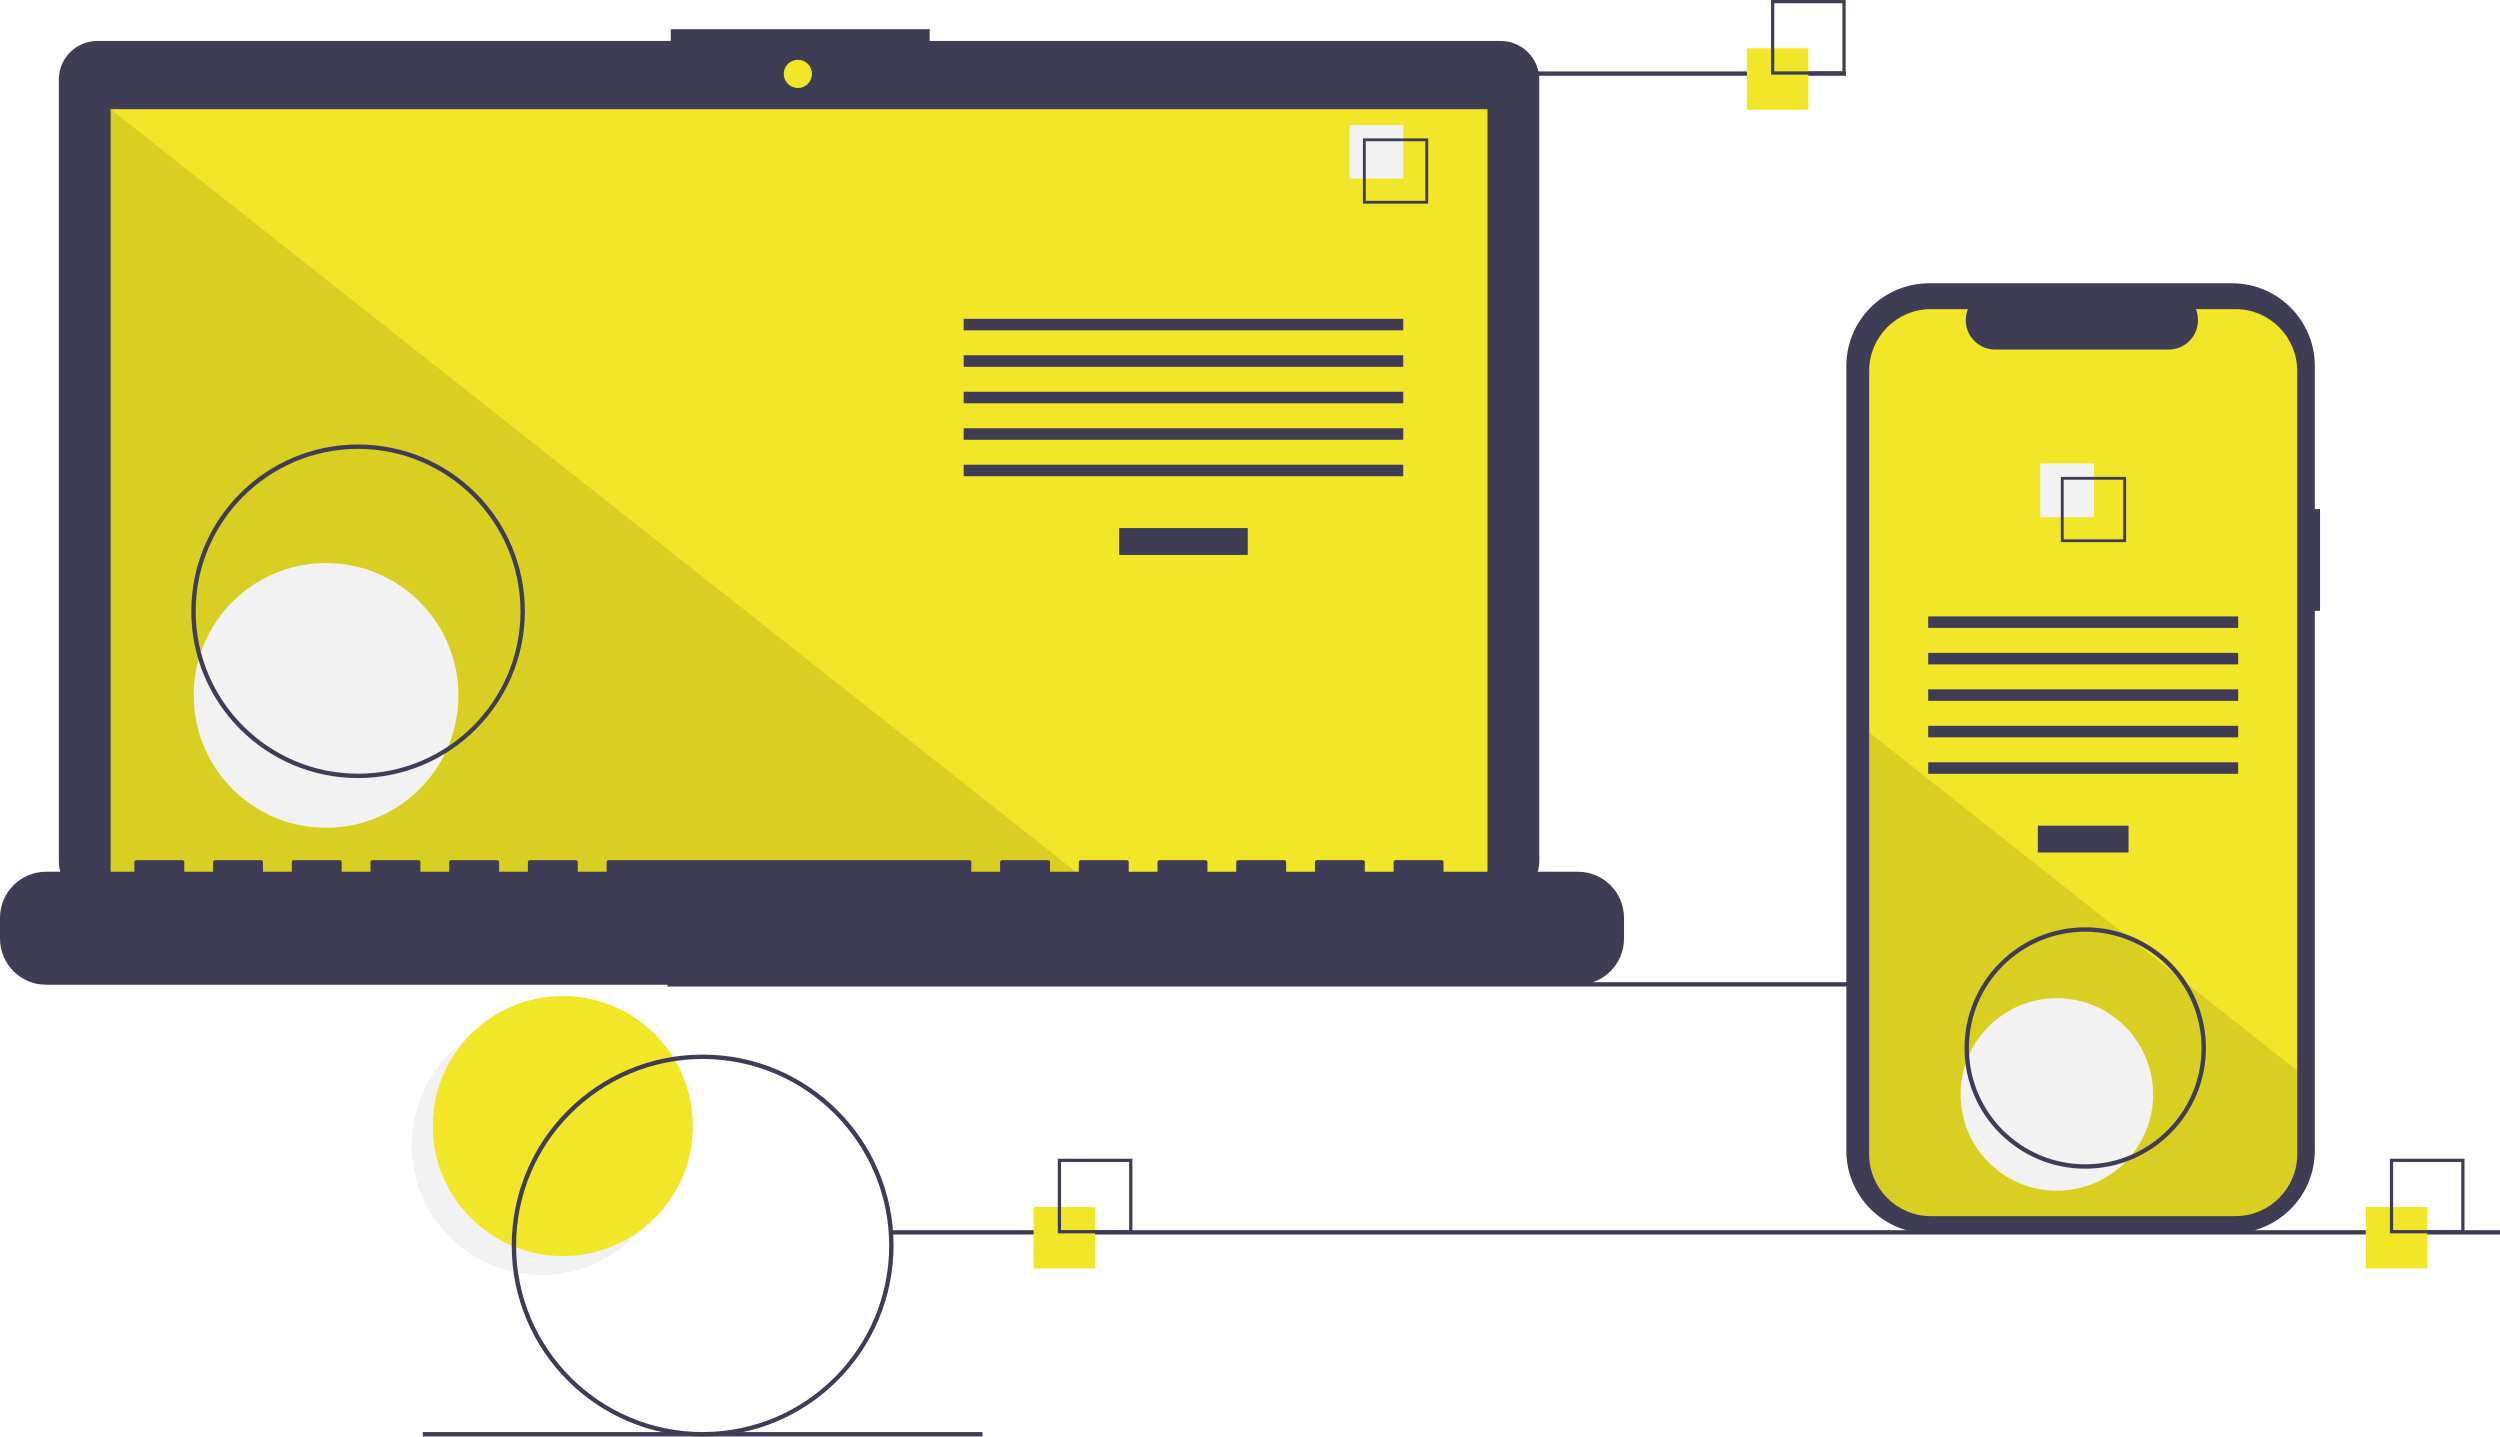
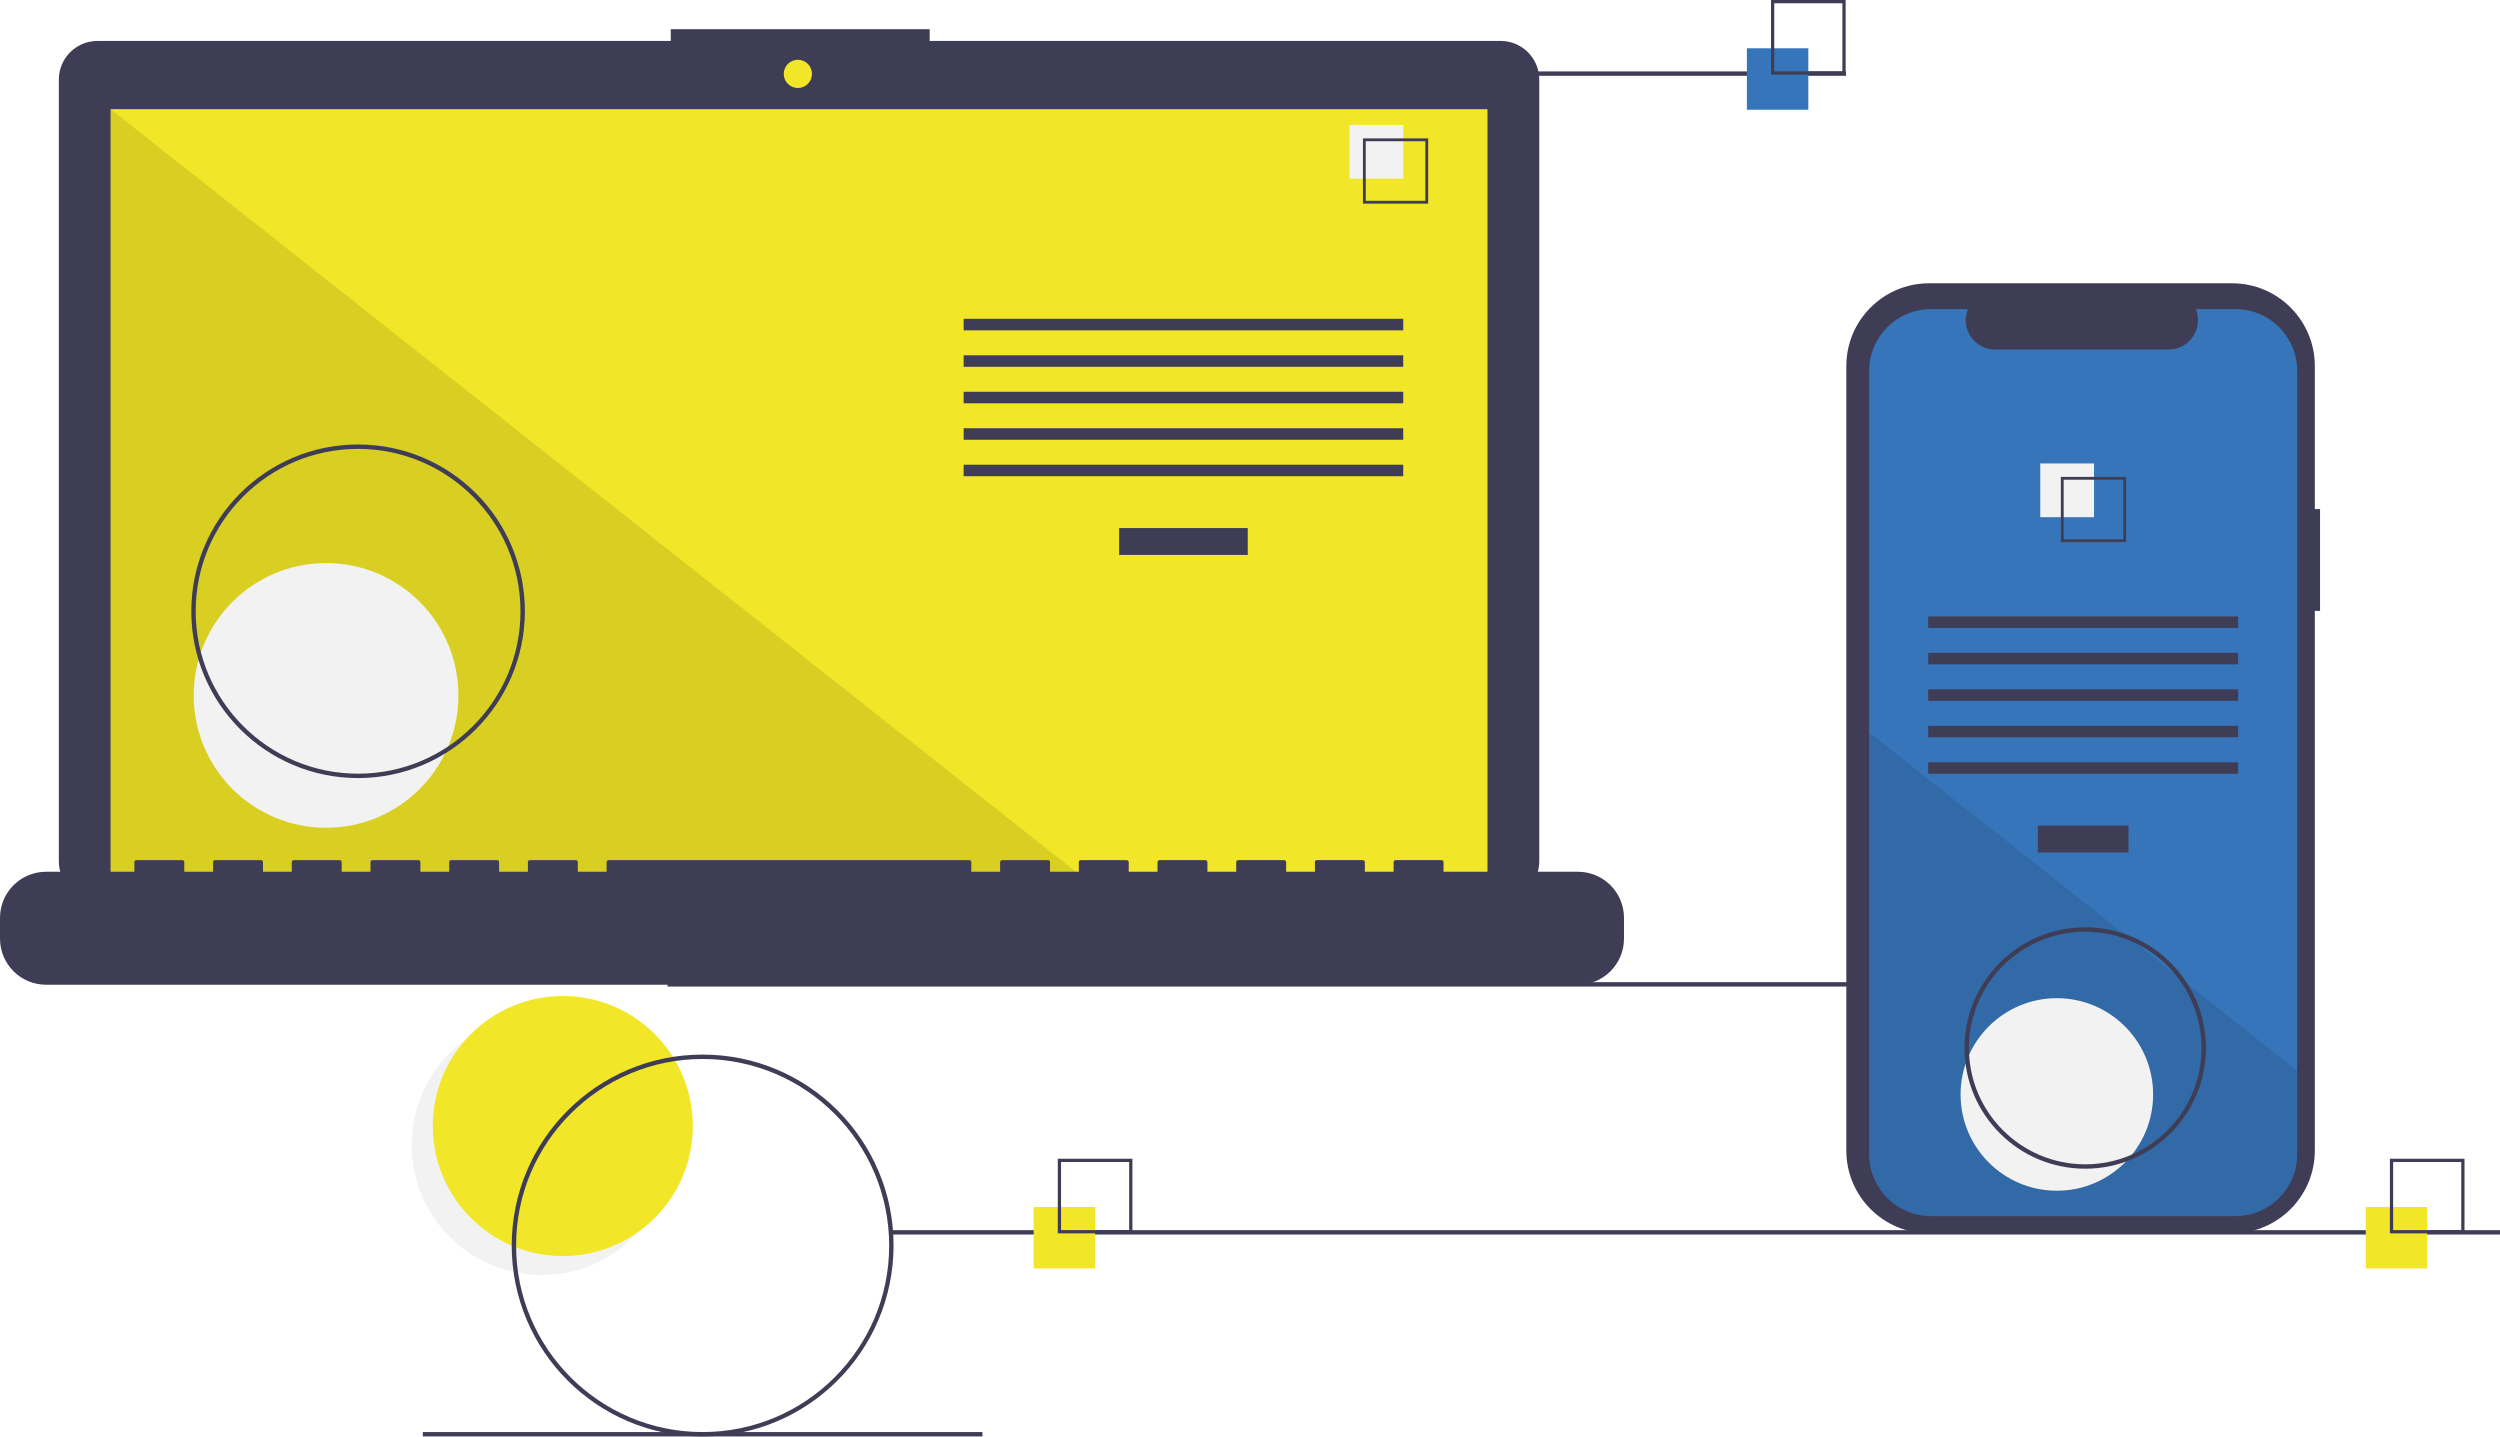
<svg xmlns="http://www.w3.org/2000/svg" data-name="Layer 1" width="1139.171" height="654.543" viewBox="0 0 1139.171 654.543">
  <circle cx="246.827" cy="521.765" r="59.243" fill="#f2f2f2" />
  <circle cx="256.46" cy="513.095" r="59.243" fill="#f1e627" />
  <rect x="304.171" y="447.543" width="733" height="2" fill="#3f3d56" />
  <path d="M714.207,141.381H454.038v-5.362h-117.971v5.362H74.825a17.599,17.599,0,0,0-17.599,17.599V515.231a17.599,17.599,0,0,0,17.599,17.599H714.207a17.599,17.599,0,0,0,17.599-17.599V158.979A17.599,17.599,0,0,0,714.207,141.381Z" transform="translate(-30.41456 -122.7284)" fill="#3f3d56" />
  <rect x="50.406" y="49.754" width="627.391" height="353.913" fill="#f1e627" />
  <circle cx="363.565" cy="33.667" r="6.435" fill="#f1e627" />
  <polygon points="498.374 403.667 50.406 403.667 50.406 49.754 498.374 403.667" opacity="0.1" />
  <circle cx="148.574" cy="316.876" r="60.307" fill="#f2f2f2" />
  <rect x="509.953" y="240.622" width="58.605" height="12.246" fill="#3f3d56" />
  <rect x="439.102" y="145.279" width="200.307" height="5.248" fill="#3f3d56" />
  <rect x="439.102" y="161.898" width="200.307" height="5.248" fill="#3f3d56" />
  <rect x="439.102" y="178.518" width="200.307" height="5.248" fill="#3f3d56" />
  <rect x="439.102" y="195.137" width="200.307" height="5.248" fill="#3f3d56" />
  <rect x="439.102" y="211.756" width="200.307" height="5.248" fill="#3f3d56" />
  <rect x="614.917" y="56.934" width="24.492" height="24.492" fill="#f2f2f2" />
  <path d="M681.195,215.525h-29.74v-29.74h29.74Zm-28.447-1.293h27.154V187.078H652.748Z" transform="translate(-30.41456 -122.7284)" fill="#3f3d56" />
  <path d="M749.422,519.96H688.192v-4.412a.875.875,0,0,0-.875-.875h-20.993a.875.875,0,0,0-.875.875v4.412H652.329v-4.412a.875.875,0,0,0-.875-.875H630.462a.875.875,0,0,0-.875.875v4.412H616.467v-4.412a.875.875,0,0,0-.875-.875H594.599a.875.875,0,0,0-.875.875v4.412H580.604v-4.412a.875.875,0,0,0-.875-.875H558.736a.875.875,0,0,0-.875.875v4.412H544.741v-4.412a.875.875,0,0,0-.875-.875H522.873a.875.875,0,0,0-.875.875v4.412H508.878v-4.412a.875.875,0,0,0-.875-.875h-20.993a.875.875,0,0,0-.875.875v4.412H473.015v-4.412a.875.875,0,0,0-.875-.875H307.696a.875.875,0,0,0-.875.875v4.412H293.701v-4.412a.875.875,0,0,0-.875-.875H271.833a.875.875,0,0,0-.875.875v4.412H257.838v-4.412a.875.875,0,0,0-.875-.875h-20.993a.875.875,0,0,0-.875.875v4.412H221.975v-4.412a.875.875,0,0,0-.875-.875H200.107a.875.875,0,0,0-.875.875v4.412H186.112v-4.412a.875.875,0,0,0-.875-.875H164.244a.875.875,0,0,0-.875.875v4.412H150.249v-4.412a.875.875,0,0,0-.875-.875H128.381a.875.875,0,0,0-.875.875v4.412H114.386v-4.412a.875.875,0,0,0-.875-.875H92.519a.875.875,0,0,0-.875.875v4.412H51.407a20.993,20.993,0,0,0-20.993,20.993v9.492A20.993,20.993,0,0,0,51.407,571.438H749.422a20.993,20.993,0,0,0,20.993-20.993v-9.492A20.993,20.993,0,0,0,749.422,519.96Z" transform="translate(-30.41456 -122.7284)" fill="#3f3d56" />
  <path d="M193.586,477.272a76,76,0,1,1,76-76A76.086,76.086,0,0,1,193.586,477.272Zm0-150a74,74,0,1,0,74,74A74.084,74.084,0,0,0,193.586,327.272Z" transform="translate(-30.41456 -122.7284)" fill="#3f3d56" />
  <rect x="586.171" y="32.543" width="255" height="2" fill="#3f3d56" />
  <rect x="406.171" y="560.543" width="733" height="2" fill="#3f3d56" />
  <rect x="192.672" y="652.543" width="255" height="2" fill="#3f3d56" />
  <rect x="471" y="550" width="28" height="28" fill="#f1e627" />
  <path d="M546.415,684.728h-34v-34h34Zm-32.522-1.478H544.936V652.207H513.893Z" transform="translate(-30.41456 -122.7284)" fill="#3f3d56" />
-   <rect x="796" y="22" width="28" height="28" fill="#f1e627" />
+   <rect x="796" y="22" width="28" height="28" fill="#3775ba" />
  <path d="M871.415,156.728h-34v-34h34Zm-32.522-1.478H869.936V124.207H838.893Z" transform="translate(-30.41456 -122.7284)" fill="#3f3d56" />
  <rect x="1078" y="550" width="28" height="28" fill="#f1e627" />
  <path d="M1153.415,684.728h-34v-34h34Zm-32.522-1.478h31.043V652.207h-31.043Z" transform="translate(-30.41456 -122.7284)" fill="#3f3d56" />
  <path d="M1087.586,354.687h-2.379V289.525a37.714,37.714,0,0,0-37.714-37.714H909.44A37.714,37.714,0,0,0,871.726,289.525V647.006A37.714,37.714,0,0,0,909.44,684.72h138.053a37.714,37.714,0,0,0,37.714-37.714V401.07h2.379Z" transform="translate(-30.41456 -122.7284)" fill="#3f3d56" />
-   <path d="M1077.176,291.742v356.96a28.165,28.165,0,0,1-28.16,28.17H910.296a28.165,28.165,0,0,1-28.16-28.17v-356.96a28.163,28.163,0,0,1,28.16-28.16h16.83a13.379,13.379,0,0,0,12.39,18.43h79.09a13.379,13.379,0,0,0,12.39-18.43h18.02A28.163,28.163,0,0,1,1077.176,291.742Z" transform="translate(-30.41456 -122.7284)" fill="#f1e627" />
+   <path d="M1077.176,291.742v356.96a28.165,28.165,0,0,1-28.16,28.17H910.296a28.165,28.165,0,0,1-28.16-28.17v-356.96a28.163,28.163,0,0,1,28.16-28.16h16.83a13.379,13.379,0,0,0,12.39,18.43h79.09a13.379,13.379,0,0,0,12.39-18.43h18.02A28.163,28.163,0,0,1,1077.176,291.742Z" transform="translate(-30.41456 -122.7284)" fill="#3775ba" />
  <rect x="928.58" y="376.218" width="41.324" height="12.246" fill="#3f3d56" />
  <rect x="878.621" y="280.875" width="141.24" height="5.248" fill="#3f3d56" />
  <rect x="878.621" y="297.494" width="141.24" height="5.248" fill="#3f3d56" />
  <rect x="878.621" y="314.114" width="141.24" height="5.248" fill="#3f3d56" />
  <rect x="878.621" y="330.733" width="141.24" height="5.248" fill="#3f3d56" />
  <rect x="878.621" y="347.352" width="141.24" height="5.248" fill="#3f3d56" />
  <rect x="929.684" y="211.179" width="24.492" height="24.492" fill="#f2f2f2" />
  <path d="M969.474,340.032v29.74h29.74v-29.74Zm28.45,28.45h-27.16v-27.16h27.16Z" transform="translate(-30.41456 -122.7284)" fill="#3f3d56" />
  <path d="M1077.176,610.582v38.12a28.165,28.165,0,0,1-28.16,28.17H910.296a28.165,28.165,0,0,1-28.16-28.17v-192.21l116.87,92.33,2,1.58,21.74,17.17,2.03,1.61Z" transform="translate(-30.41456 -122.7284)" opacity="0.1" />
  <circle cx="937.241" cy="498.707" r="43.868" fill="#f2f2f2" />
  <path d="M350.586,777.272a87,87,0,1,1,87-87A87.099,87.099,0,0,1,350.586,777.272Zm0-172a85,85,0,1,0,85,85A85.096,85.096,0,0,0,350.586,605.272Z" transform="translate(-30.41456 -122.7284)" fill="#3f3d56" />
  <path d="M980.586,655.272a55,55,0,1,1,55-55A55.062,55.062,0,0,1,980.586,655.272Zm0-108a53,53,0,1,0,53,53A53.06,53.06,0,0,0,980.586,547.272Z" transform="translate(-30.41456 -122.7284)" fill="#3f3d56" />
</svg>
